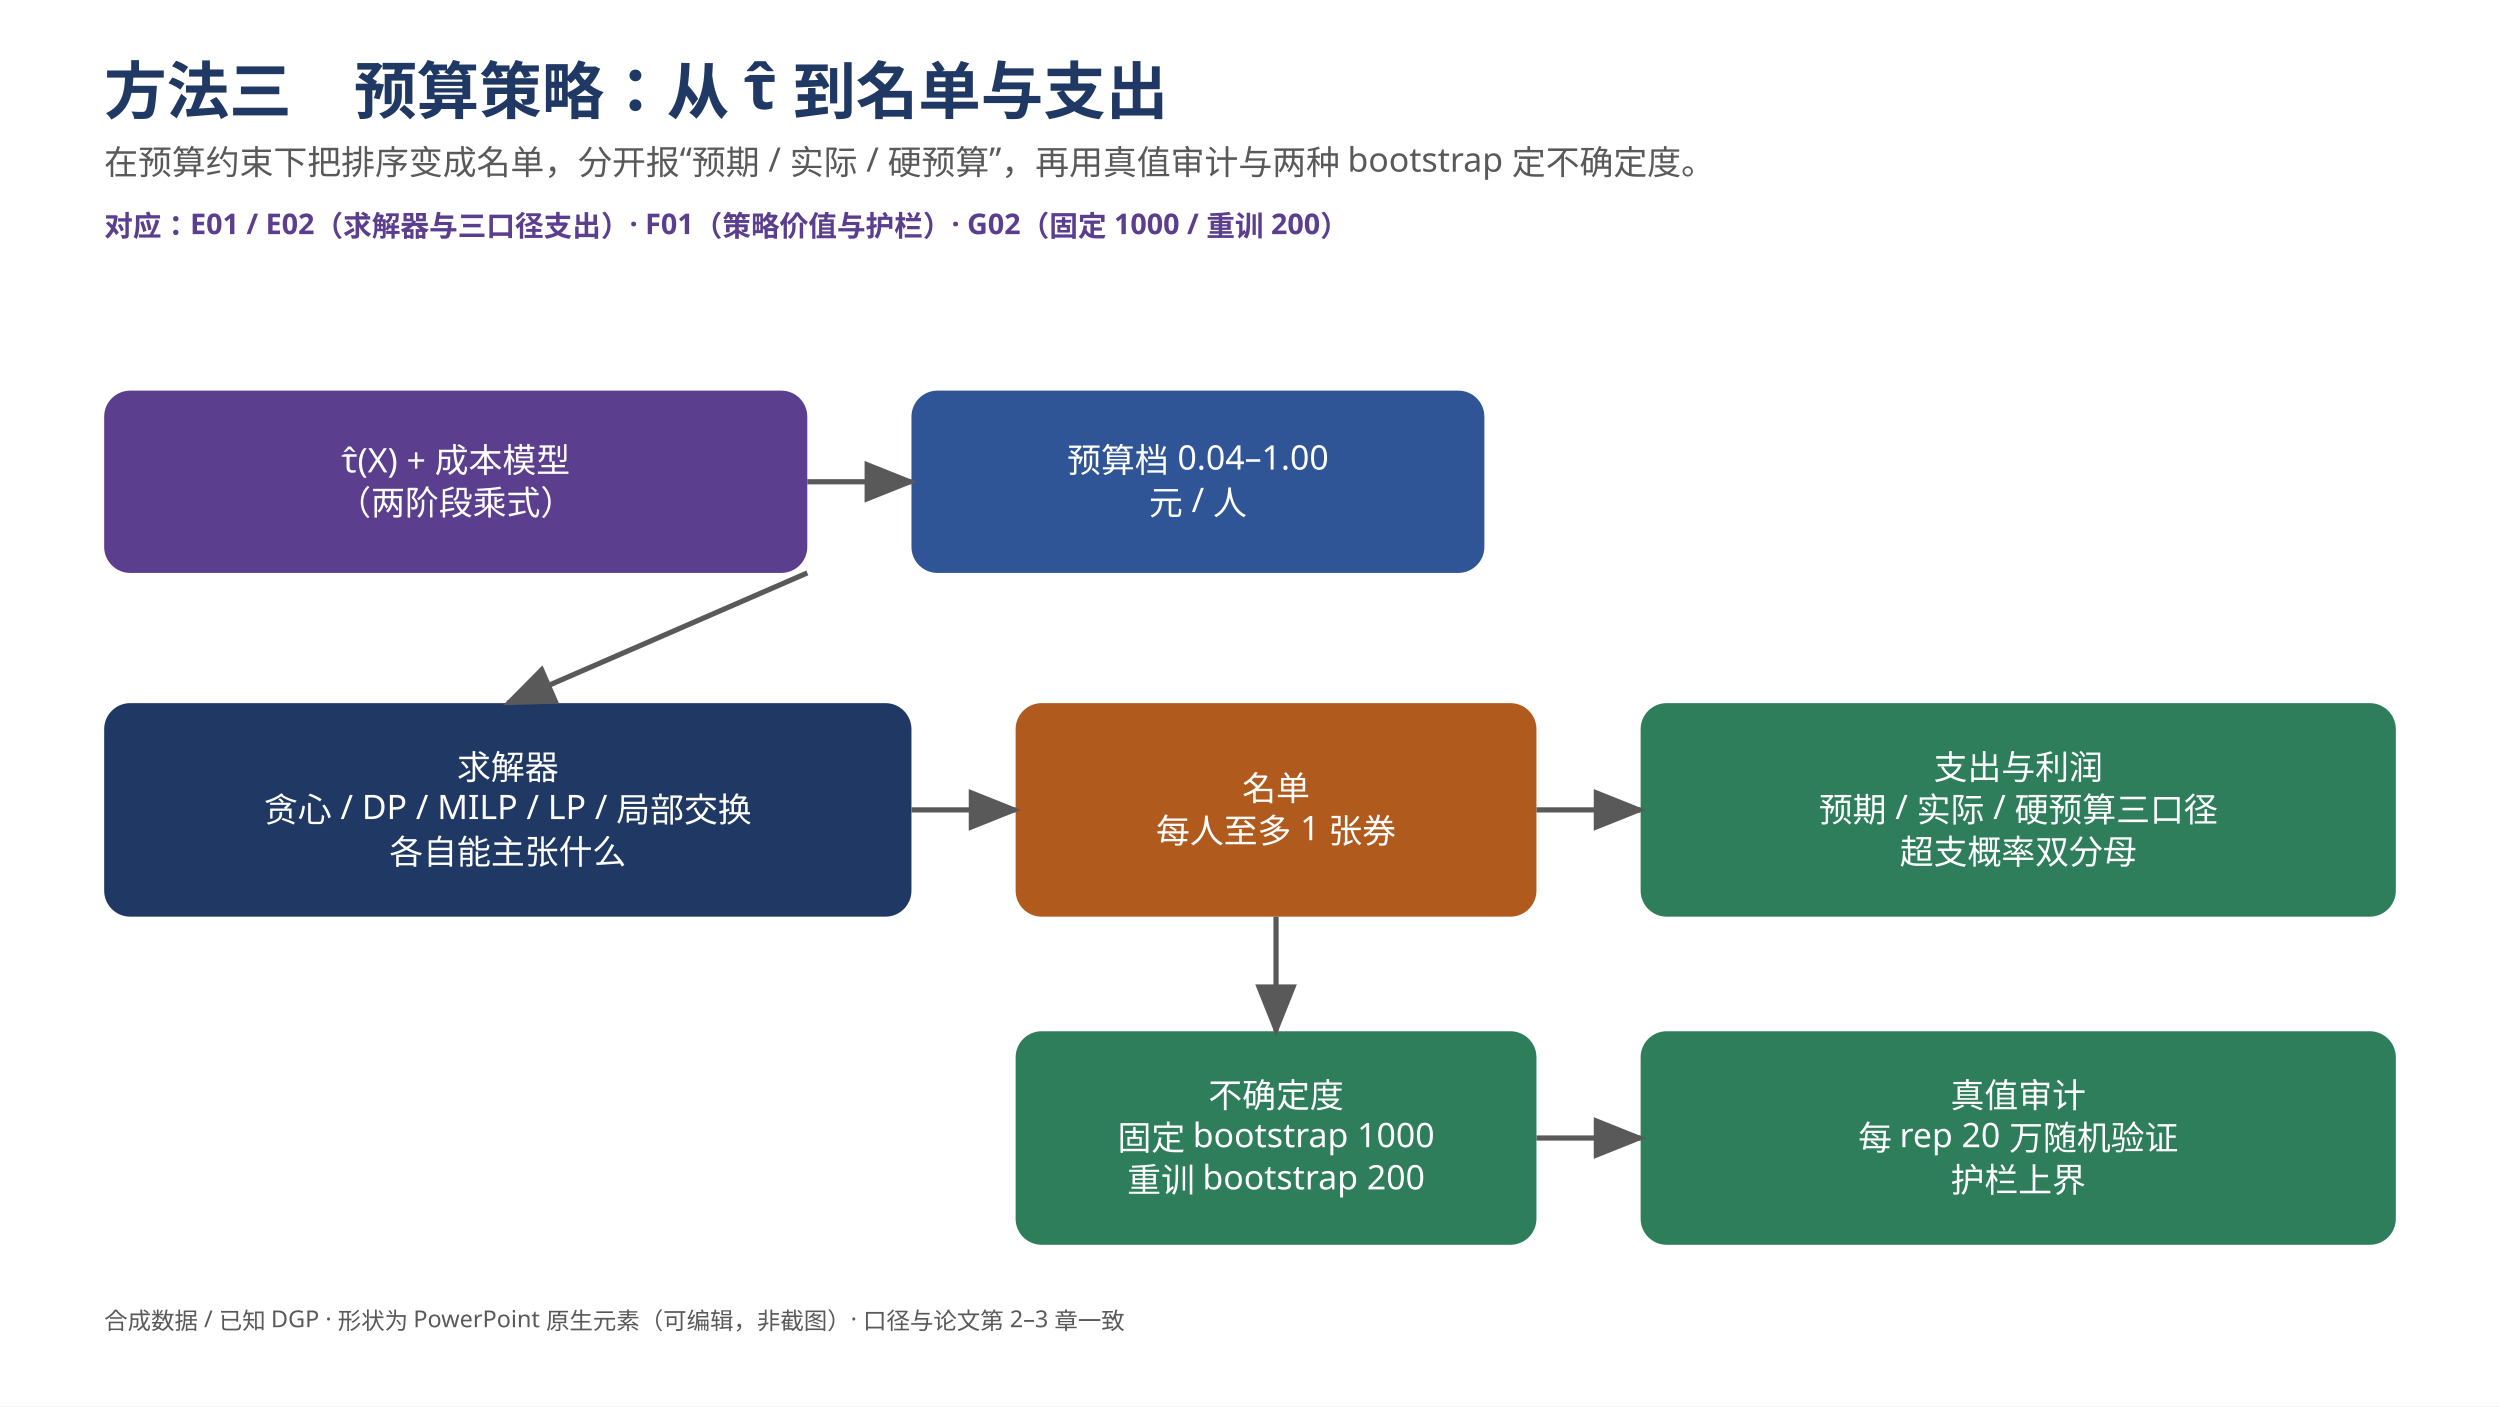
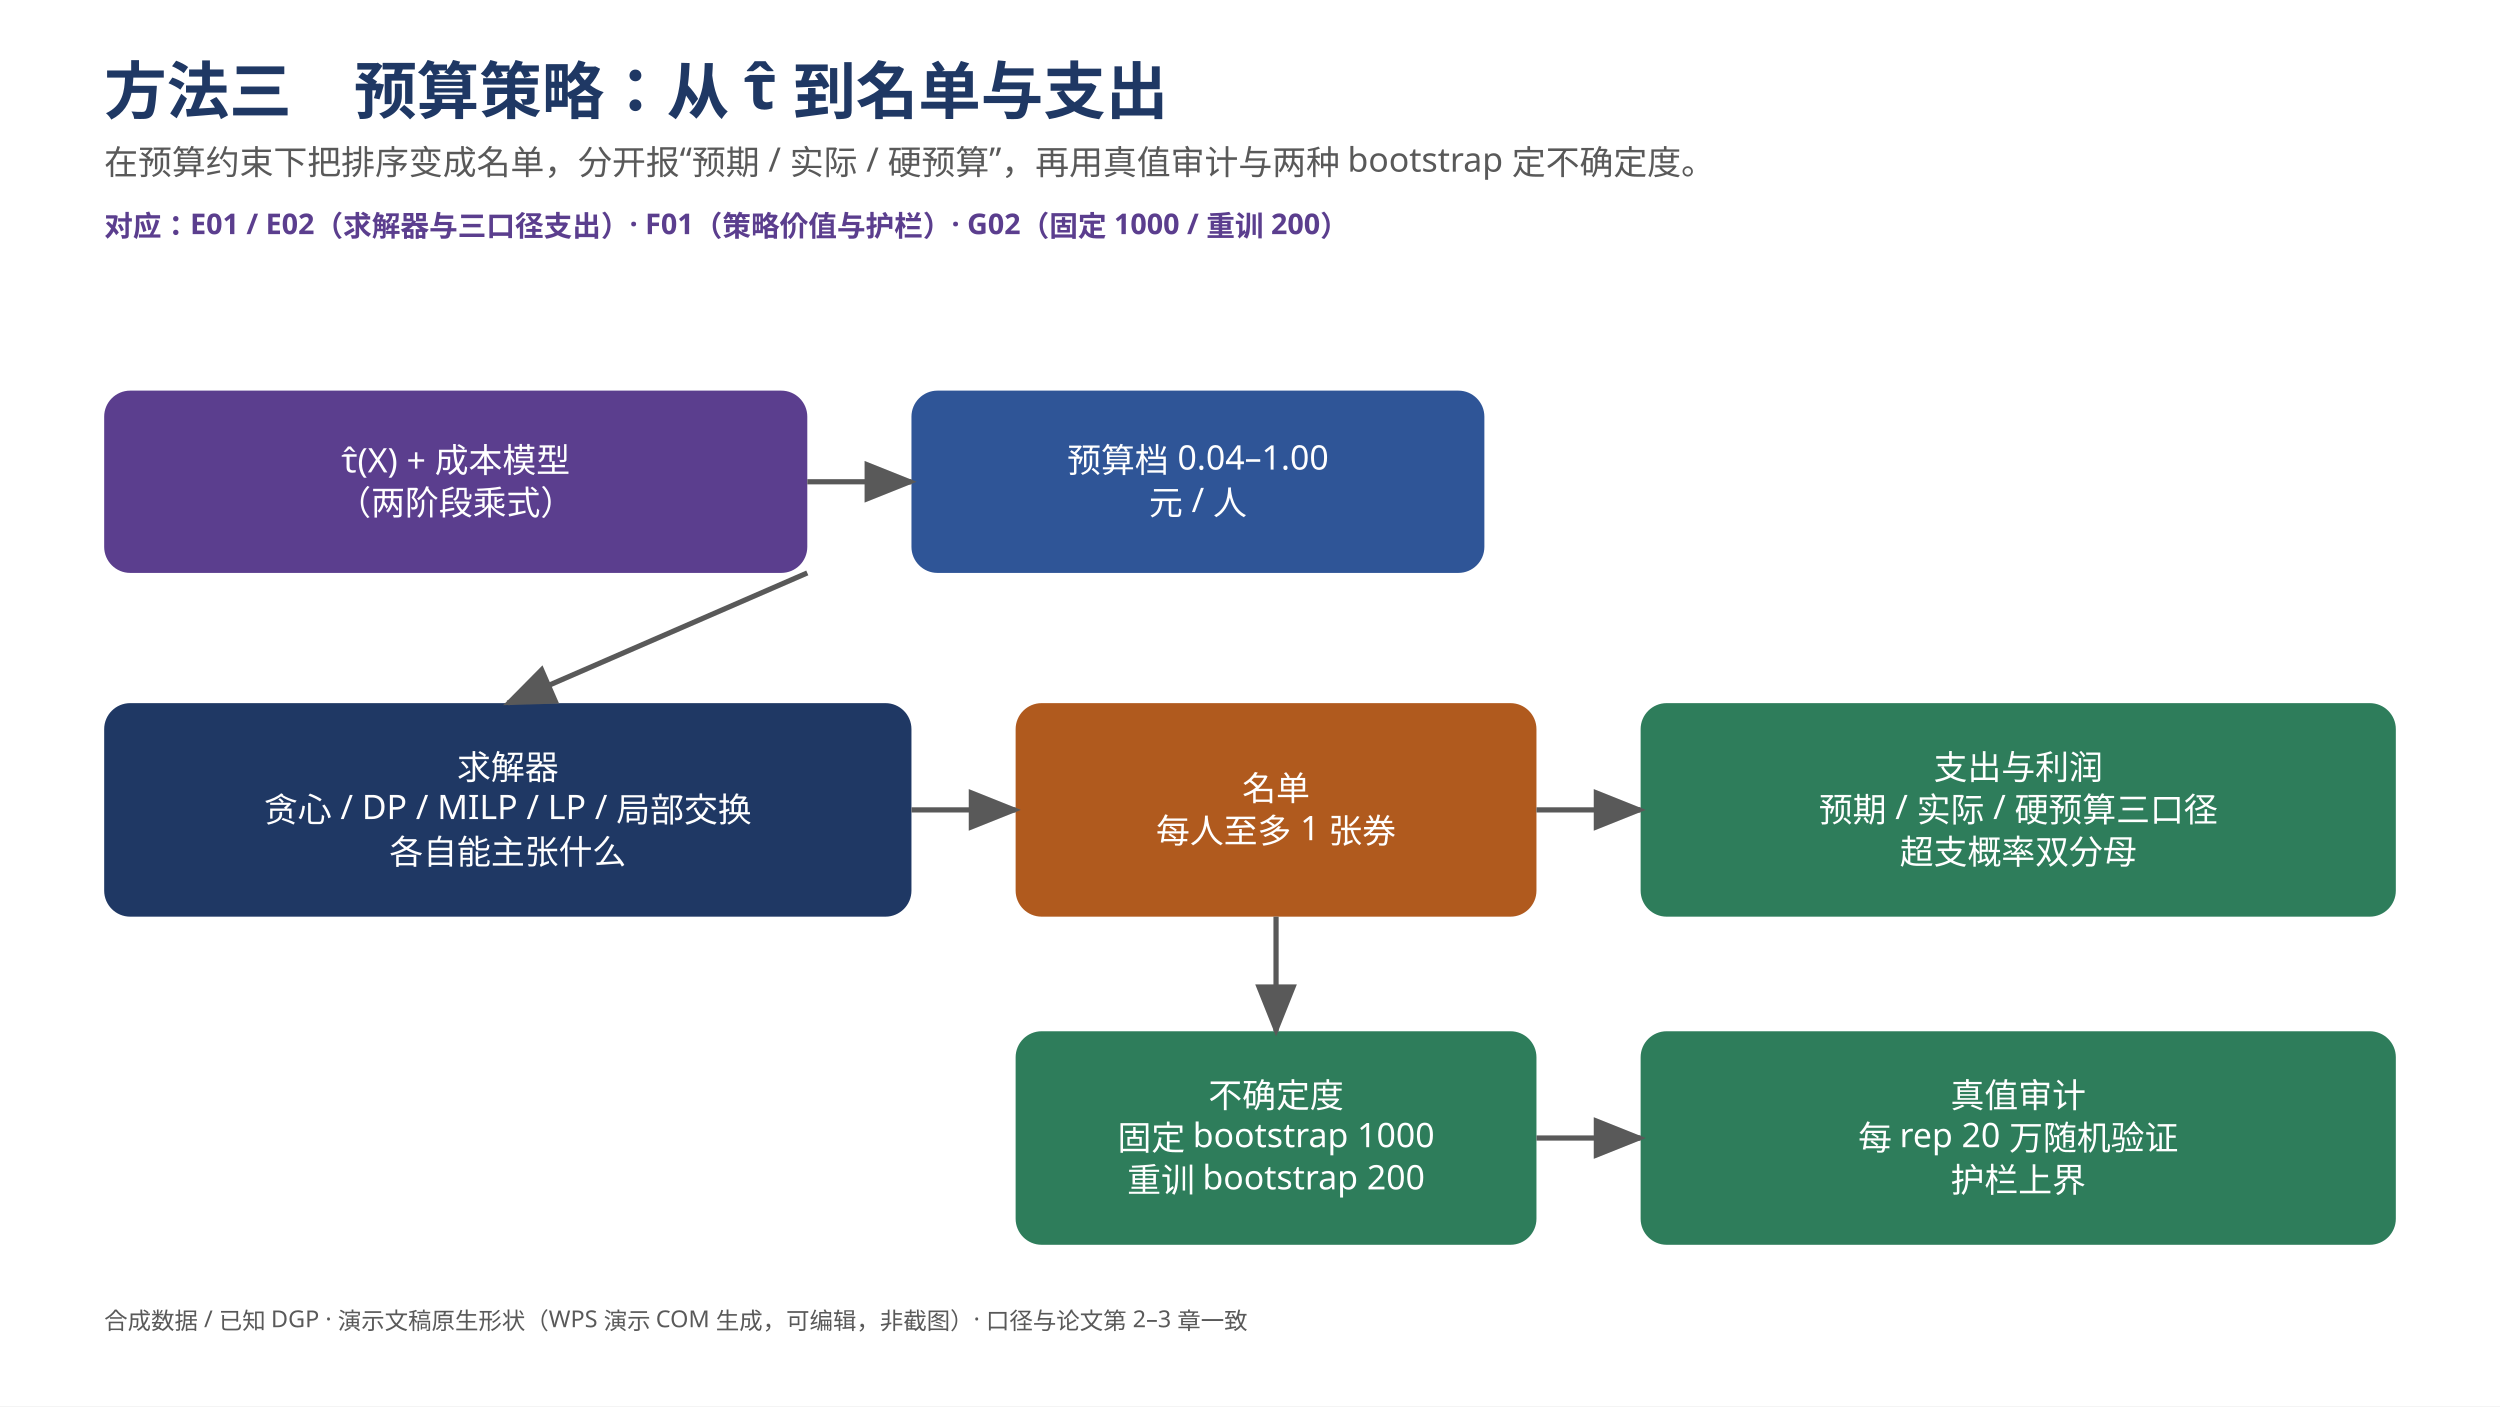
<svg xmlns="http://www.w3.org/2000/svg" width="960" height="540" viewBox="0 0 960 540">
  <rect width="960" height="540" fill="#FFFFFF" />
  <defs>
    <marker id="arrow" markerWidth="10" markerHeight="8" refX="9" refY="4" orient="auto">
      <path d="M0,0 L10,4 L0,8 z" fill="#595959" />
    </marker>
  </defs>
  <text x="40" y="43.6" font-family="Microsoft YaHei" font-size="24" font-weight="bold" fill="#1F3864">方法三　预算策略：从 τ̂ 到名单与支出</text>
  <text x="40" y="67.0" font-family="Microsoft YaHei" font-size="13" font-weight="normal" fill="#595959">在预算约束下把排序变成名单，分开报“预期 / 实际 / 硬预算”，再用真值审计与两种 bootstrap 定不确定度。</text>
  <text x="40" y="90.7" font-family="Microsoft YaHei" font-size="11" font-weight="bold" fill="#5B3E8E">对应：E01 / E02（求解器与三口径支出）· F01（策略价值与护栏）· G02（固定 1000 / 重训 200）</text>
  <rect x="40" y="150" width="270" height="70" rx="10" fill="#5B3E8E" stroke="none" />
  <text x="175.0" y="181.4" text-anchor="middle" font-family="Microsoft YaHei" font-size="13" font-weight="normal" fill="#FFFFFF">τ̂(X) + 成本模型</text>
  <text x="175.0" y="197.7" text-anchor="middle" font-family="Microsoft YaHei" font-size="13" font-weight="normal" fill="#FFFFFF">（两阶段乘式）</text>
  <rect x="350" y="150" width="220" height="70" rx="10" fill="#2F5597" stroke="none" />
  <text x="460.0" y="181.4" text-anchor="middle" font-family="Microsoft YaHei" font-size="13" font-weight="normal" fill="#FFFFFF">预算档 0.04–1.00</text>
  <text x="460.0" y="197.7" text-anchor="middle" font-family="Microsoft YaHei" font-size="13" font-weight="normal" fill="#FFFFFF">元 / 人</text>
  <rect x="40" y="270" width="310" height="82" rx="10" fill="#1F3864" stroke="none" />
  <text x="195.0" y="299.3" text-anchor="middle" font-family="Microsoft YaHei" font-size="13" font-weight="normal" fill="#FFFFFF">求解器</text>
  <text x="195.0" y="315.6" text-anchor="middle" font-family="Microsoft YaHei" font-size="13" font-weight="normal" fill="#FFFFFF">贪心 / DP / MILP / LP / 局部交换</text>
  <text x="195.0" y="331.8" text-anchor="middle" font-family="Microsoft YaHei" font-size="13" font-weight="normal" fill="#FFFFFF">各自能主张什么</text>
  <rect x="390" y="270" width="200" height="82" rx="10" fill="#B05A1E" stroke="none" />
  <text x="490.0" y="307.4" text-anchor="middle" font-family="Microsoft YaHei" font-size="13" font-weight="normal" fill="#FFFFFF">名单</text>
  <text x="490.0" y="323.7" text-anchor="middle" font-family="Microsoft YaHei" font-size="13" font-weight="normal" fill="#FFFFFF">每人至多 1 张券</text>
  <rect x="630" y="270" width="290" height="82" rx="10" fill="#2E7D5B" stroke="none" />
  <text x="775.0" y="299.3" text-anchor="middle" font-family="Microsoft YaHei" font-size="13" font-weight="normal" fill="#FFFFFF">支出与利润</text>
  <text x="775.0" y="315.6" text-anchor="middle" font-family="Microsoft YaHei" font-size="13" font-weight="normal" fill="#FFFFFF">预期 / 实际 / 硬预算三口径</text>
  <text x="775.0" y="331.8" text-anchor="middle" font-family="Microsoft YaHei" font-size="13" font-weight="normal" fill="#FFFFFF">超支概率双分母</text>
  <rect x="390" y="396" width="200" height="82" rx="10" fill="#2E7D5B" stroke="none" />
  <text x="490.0" y="425.3" text-anchor="middle" font-family="Microsoft YaHei" font-size="13" font-weight="normal" fill="#FFFFFF">不确定度</text>
  <text x="490.0" y="441.6" text-anchor="middle" font-family="Microsoft YaHei" font-size="13" font-weight="normal" fill="#FFFFFF">固定 bootstrap 1000</text>
  <text x="490.0" y="457.8" text-anchor="middle" font-family="Microsoft YaHei" font-size="13" font-weight="normal" fill="#FFFFFF">重训 bootstrap 200</text>
  <rect x="630" y="396" width="290" height="82" rx="10" fill="#2E7D5B" stroke="none" />
  <text x="775.0" y="425.3" text-anchor="middle" font-family="Microsoft YaHei" font-size="13" font-weight="normal" fill="#FFFFFF">真值审计</text>
  <text x="775.0" y="441.6" text-anchor="middle" font-family="Microsoft YaHei" font-size="13" font-weight="normal" fill="#FFFFFF">每 rep 20 万随机验证</text>
  <text x="775.0" y="457.8" text-anchor="middle" font-family="Microsoft YaHei" font-size="13" font-weight="normal" fill="#FFFFFF">护栏上界</text>
-   <text x="40" y="510.4" font-family="Microsoft YaHei" font-size="9" font-weight="normal" fill="#595959">合成数据 / 已知 DGP · 形状为 PowerPoint 原生元素（可编辑，非截图）· 口径与论文第 2–3 章一致</text>
+   <text x="40" y="510.4" font-family="Microsoft YaHei" font-size="9" font-weight="normal" fill="#595959">合成数据 / 已知 DGP · 演示文稿原生形状（WPS 演示 COM 生成，可编辑，非截图）· 口径与论文第 2–3 章一致</text>
  <line x1="310" y1="185" x2="350" y2="185" stroke="#595959" stroke-width="2.0" marker-end="url(#arrow)" />
  <line x1="310" y1="220" x2="195" y2="270" stroke="#595959" stroke-width="2.0" marker-end="url(#arrow)" />
  <line x1="350" y1="311" x2="390" y2="311" stroke="#595959" stroke-width="2.0" marker-end="url(#arrow)" />
  <line x1="590" y1="311" x2="630" y2="311" stroke="#595959" stroke-width="2.0" marker-end="url(#arrow)" />
  <line x1="490" y1="352" x2="490" y2="396" stroke="#595959" stroke-width="2.0" marker-end="url(#arrow)" />
  <line x1="590" y1="437" x2="630" y2="437" stroke="#595959" stroke-width="2.0" marker-end="url(#arrow)" />
</svg>
